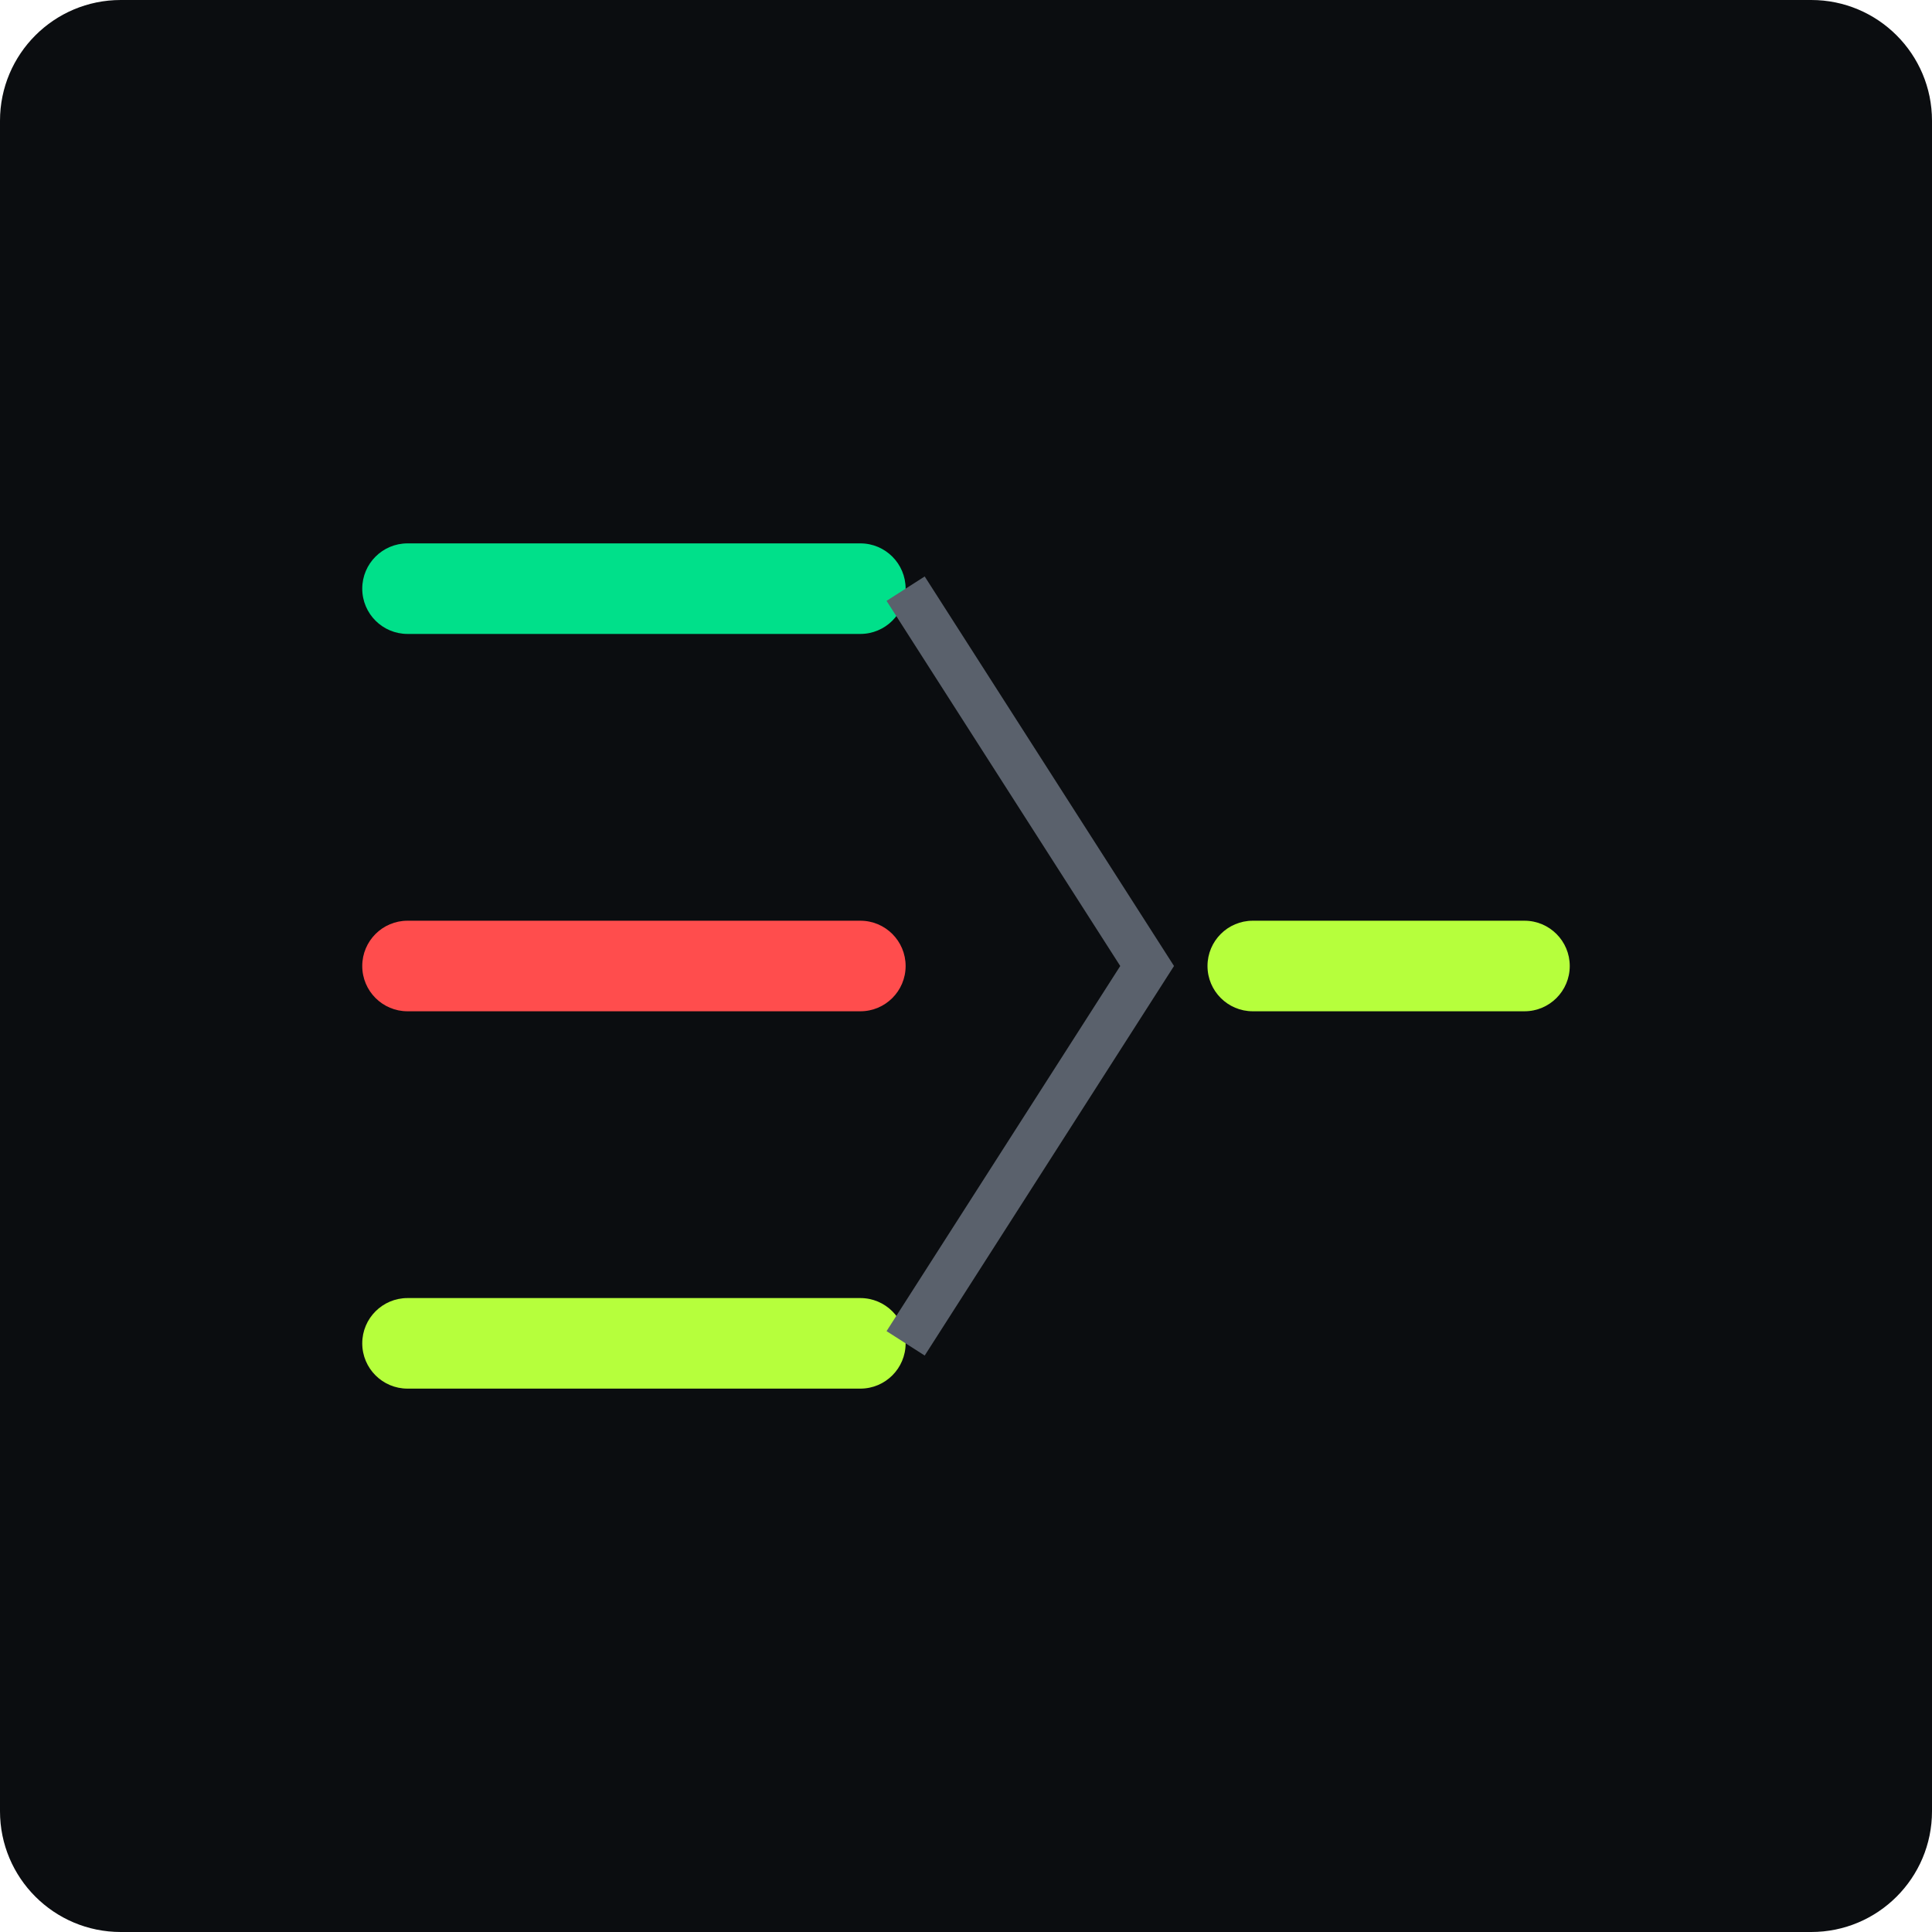
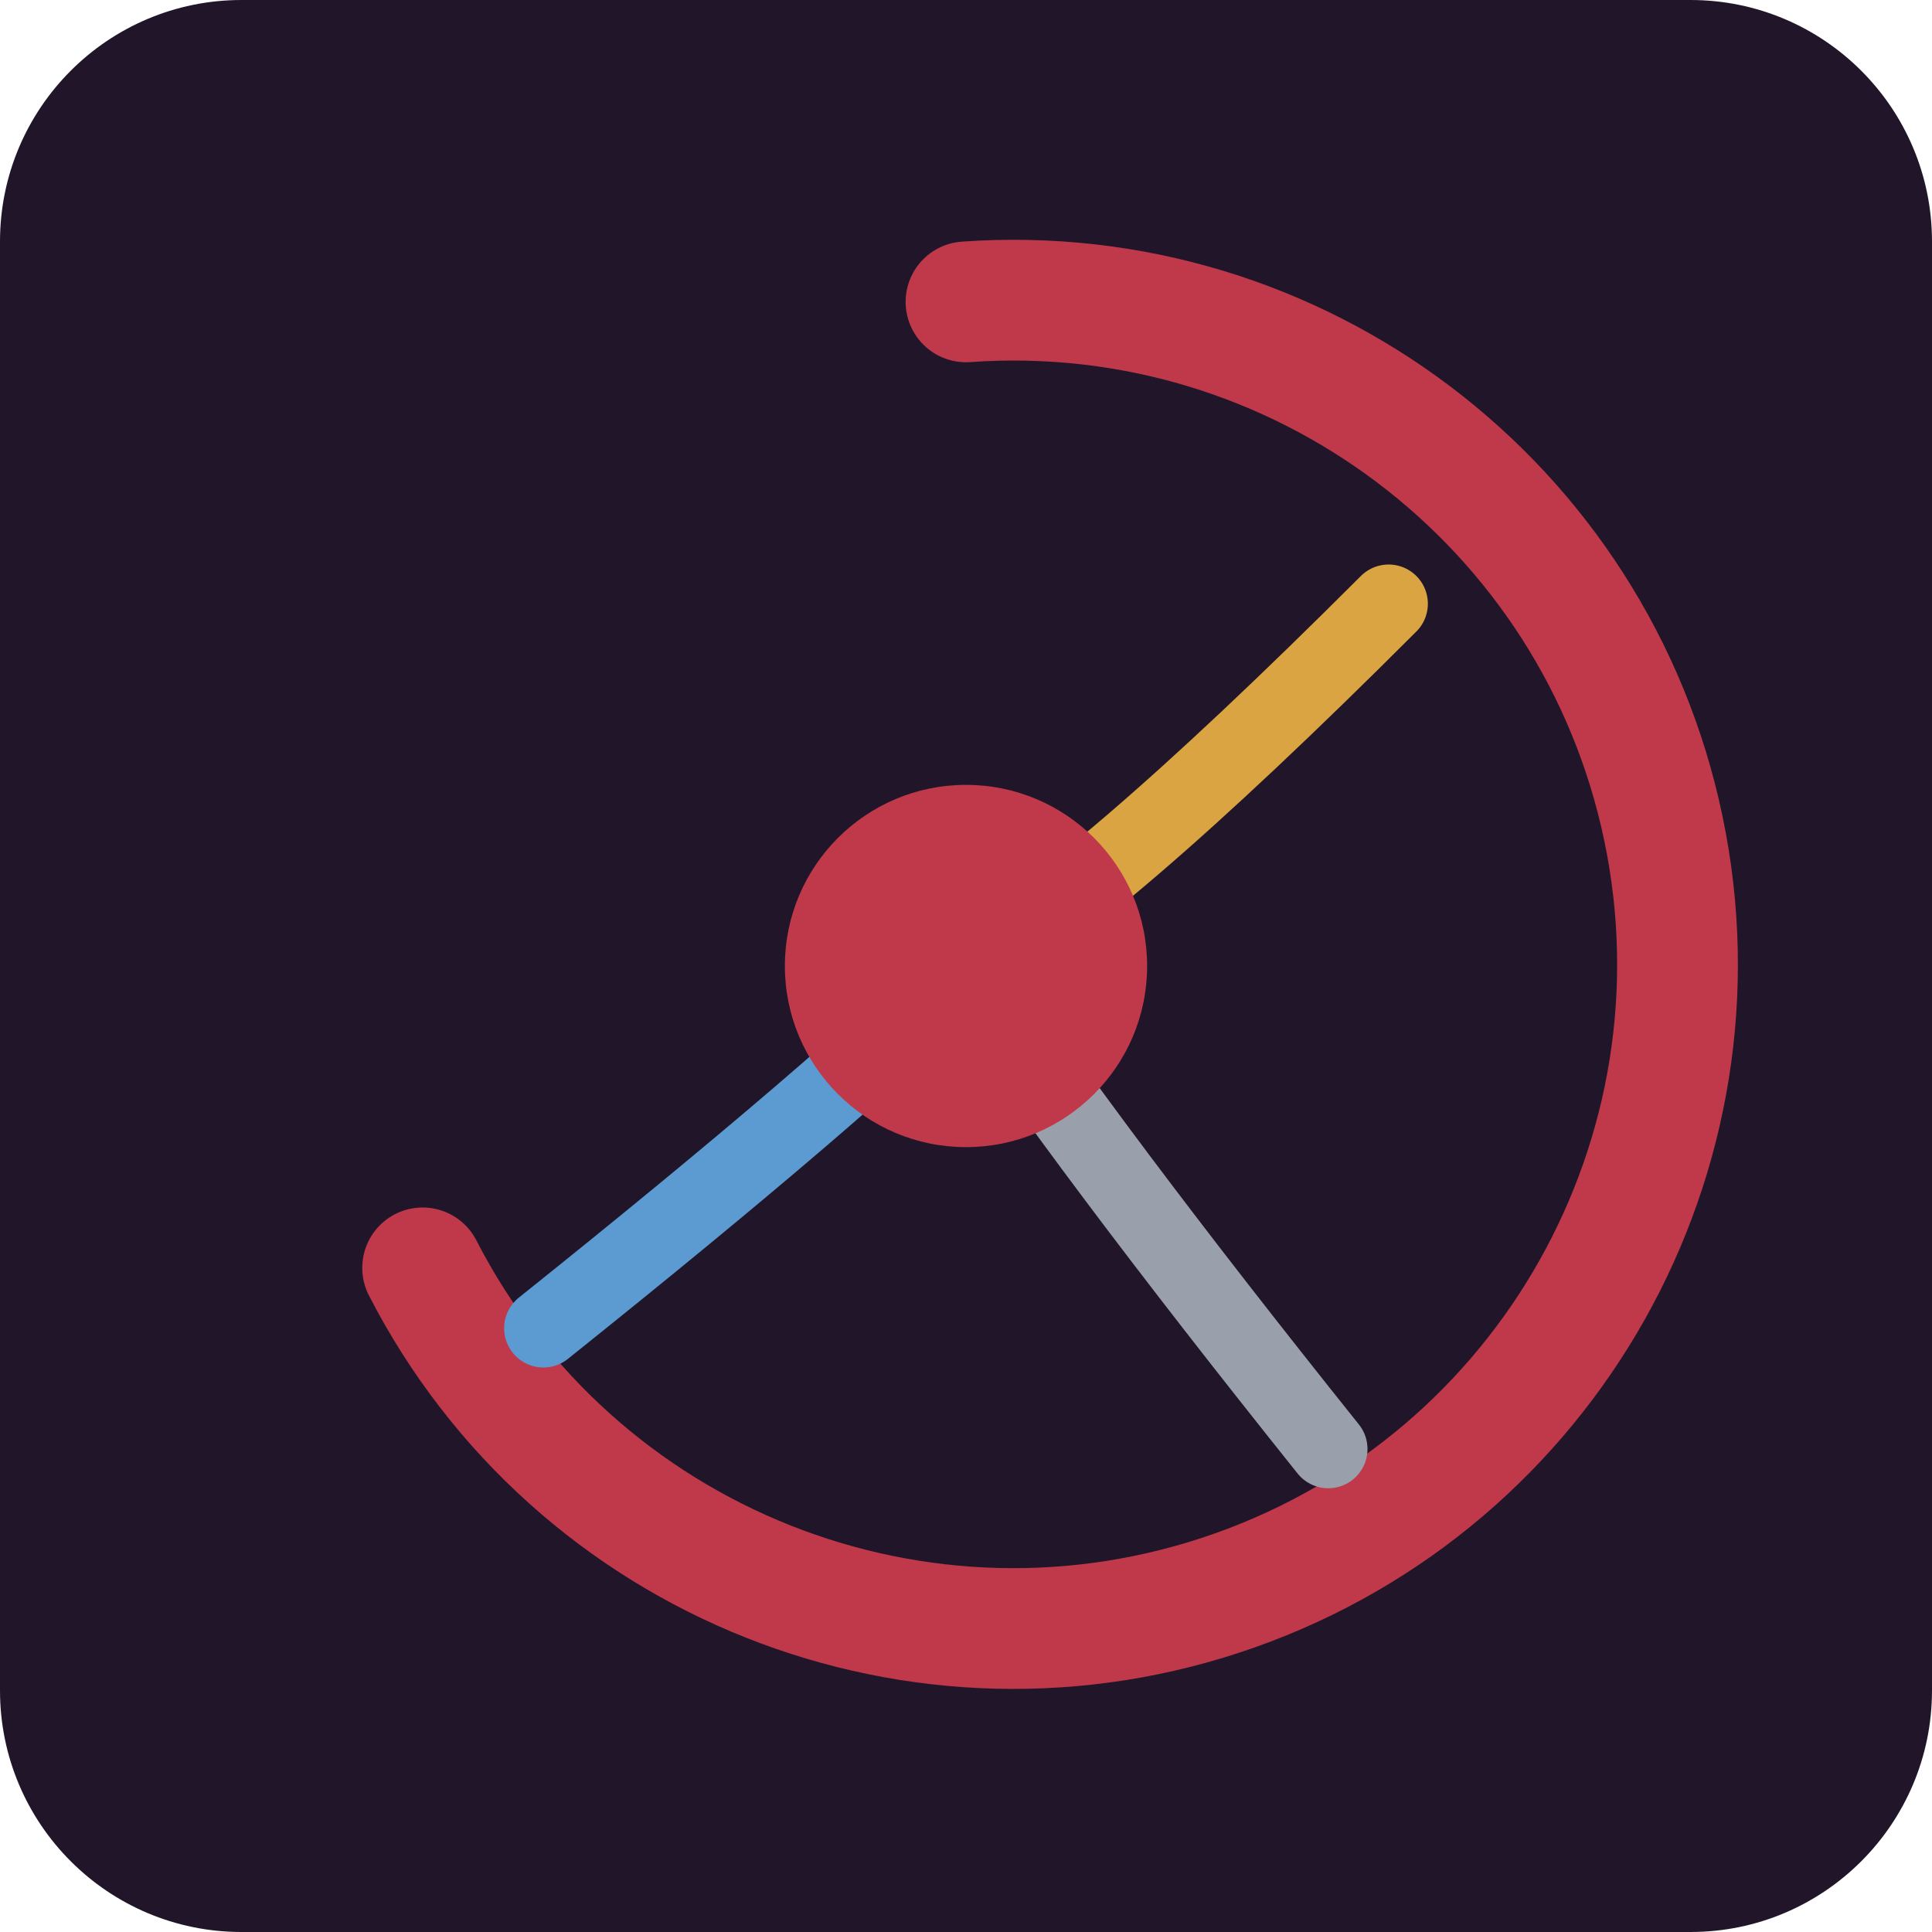
<svg xmlns="http://www.w3.org/2000/svg" viewBox="0 0 64 64" role="img" aria-label="Quorum logomark">
-   <rect width="64" height="64" rx="4" fill="#0b0d10" />
-   <rect x="12" y="18" width="18" height="3" rx="1.5" fill="#00e08a" />
-   <rect x="12" y="30.5" width="18" height="3" rx="1.5" fill="#ff4d4d" />
-   <rect x="12" y="43" width="18" height="3" rx="1.5" fill="#b6ff3c" />
-   <path d="M30 19.5 L38 32 L30 44.5" fill="none" stroke="#5a616c" stroke-width="1.5" />
-   <rect x="40" y="30.5" width="12" height="3" rx="1.5" fill="#b6ff3c" />
+   <rect width="64" height="64" rx="8" fill="#211629" />
+   <path d="M32 10 A22 22 0 1 1 14 42" fill="none" stroke="#c0394a" stroke-width="4" stroke-linecap="round" />
+   <path d="M46 20 Q36 30 32 32" fill="none" stroke="#d9a441" stroke-width="2.6" stroke-linecap="round" />
+   <path d="M18 44 Q28 36 32 32" fill="none" stroke="#5b9bd1" stroke-width="2.6" stroke-linecap="round" />
+   <path d="M44 48 Q36 38 32 32" fill="none" stroke="#9aa0ab" stroke-width="2.6" stroke-linecap="round" />
+   <circle cx="32" cy="32" r="6" fill="#c0394a" />
</svg>
